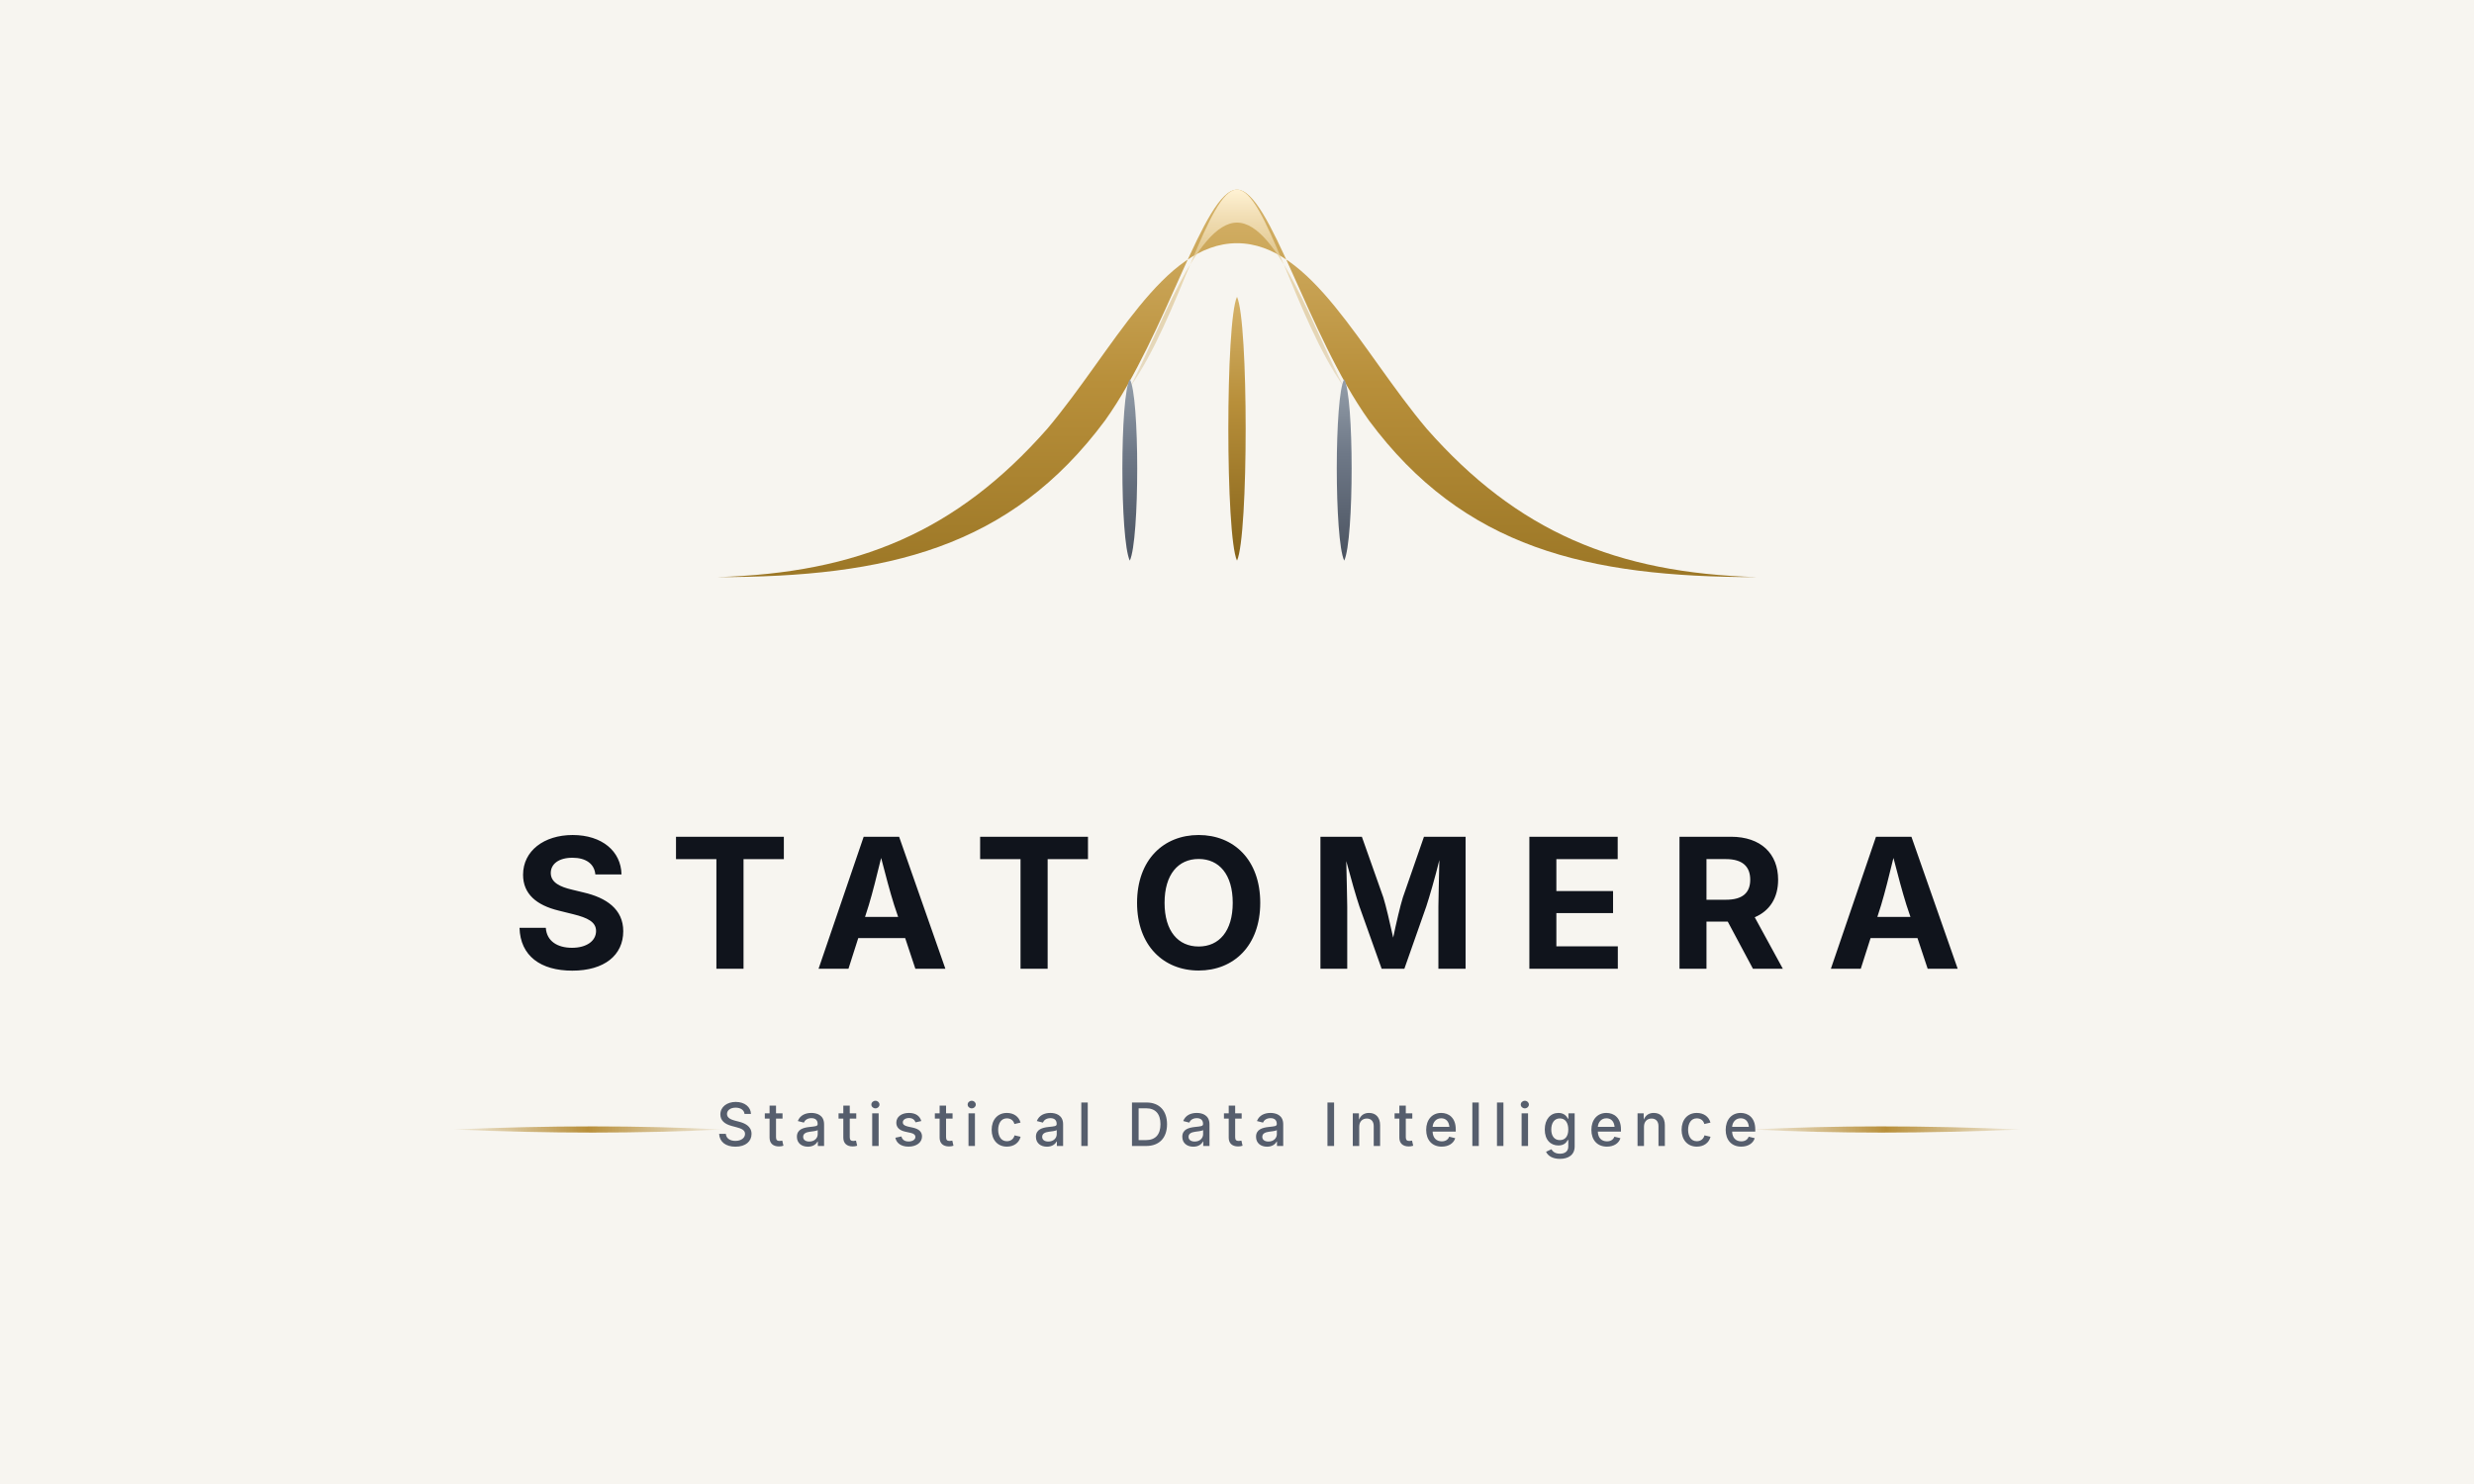
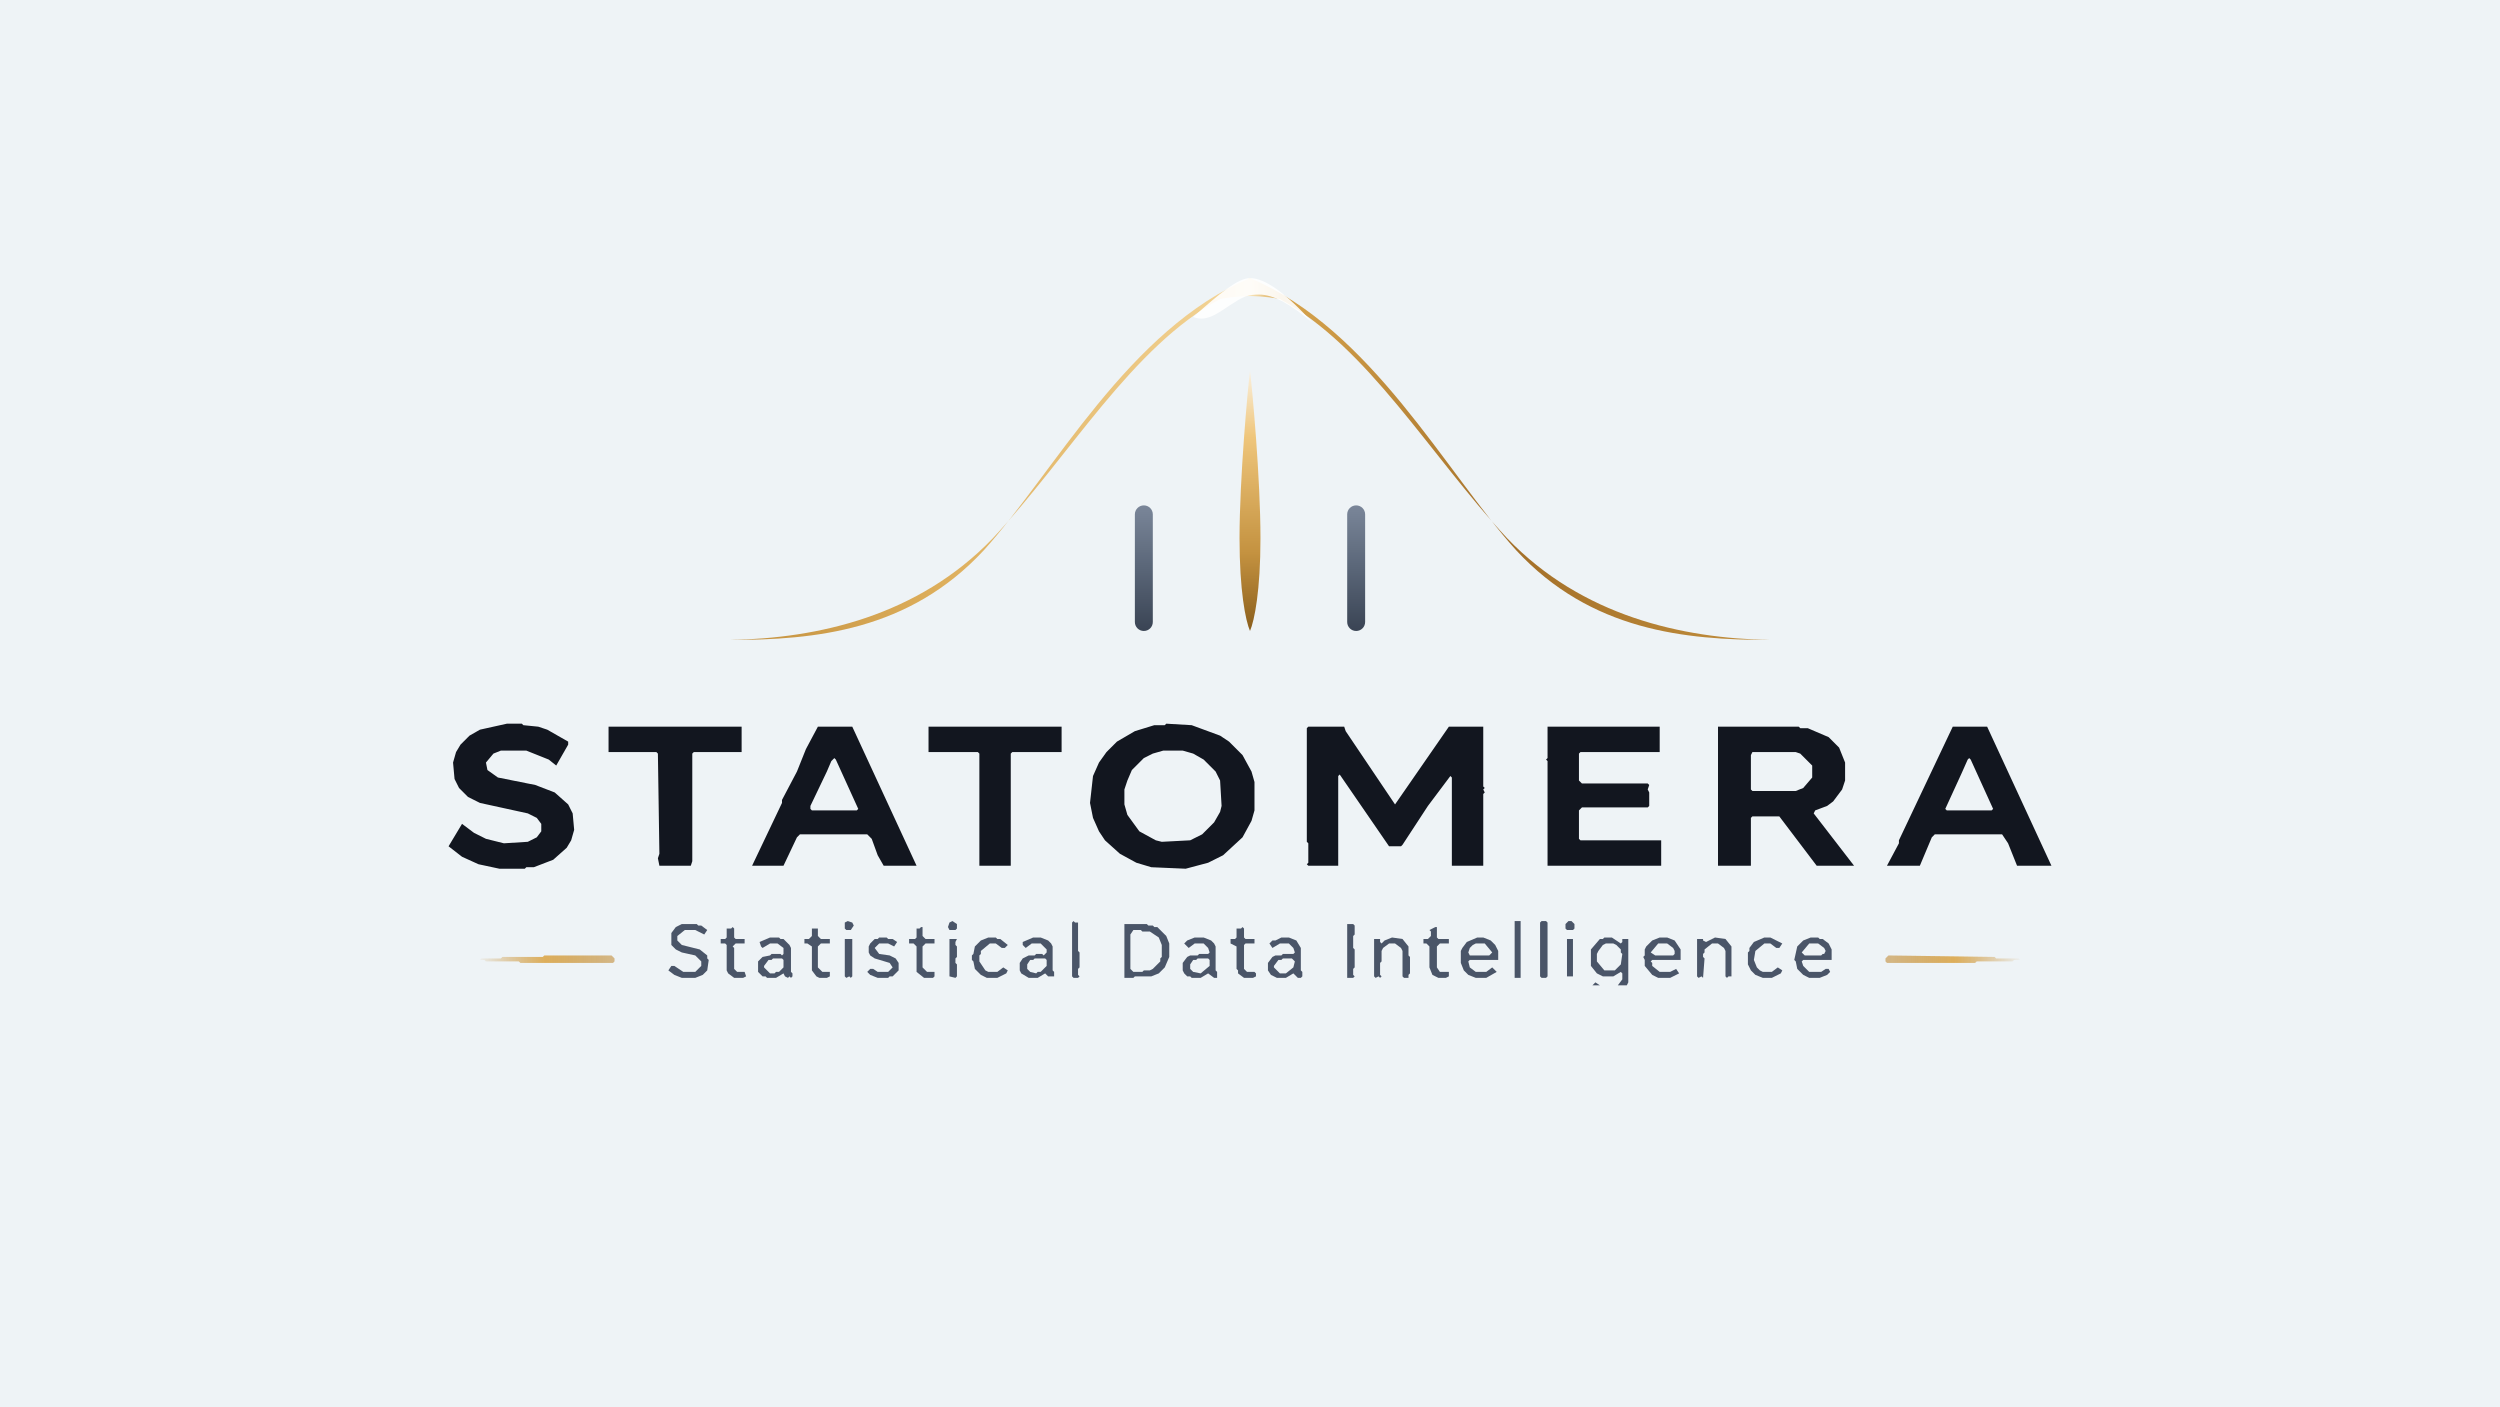
- <svg xmlns="http://www.w3.org/2000/svg" viewBox="0 0 600 360" role="img" aria-labelledby="title description">
-   <rect width="600" height="360" fill="#F7F5F0" />
+ <svg xmlns="http://www.w3.org/2000/svg" viewBox="0 0 1672 941" width="1672" height="941" role="img" aria-labelledby="title desc">
+   <rect width="1672" height="941" fill="#EEF3F6" />
  <defs>
-     <linearGradient id="goldRibbonLight" x1="0%" y1="100%" x2="0%" y2="0%">
-       <stop offset="0%" stop-color="#9C7726" />
-       <stop offset="50%" stop-color="#B88F3A" />
-       <stop offset="100%" stop-color="#D6B36A" />
+     <linearGradient id="archGoldLight" x1="0%" y1="100%" x2="100%" y2="100%">
+       <stop offset="0%" stop-color="#C28F3D" />
+       <stop offset="20%" stop-color="#DDAE5B" />
+       <stop offset="47%" stop-color="#F2D293" />
+       <stop offset="50%" stop-color="#F8E4BA" />
+       <stop offset="53%" stop-color="#D8A54E" />
+       <stop offset="75%" stop-color="#A36F28" />
+       <stop offset="100%" stop-color="#C28F3D" />
    </linearGradient>
-     <linearGradient id="crestHighlightLight" x1="0%" y1="0%" x2="0%" y2="100%">
-       <stop offset="0%" stop-color="#FFF2D4" />
-       <stop offset="100%" stop-color="#B88F3A" stop-opacity="0.2" />
+     <linearGradient id="centerPillarLight" x1="50%" y1="0%" x2="50%" y2="100%">
+       <stop offset="0%" stop-color="#FAF0DE" />
+       <stop offset="25%" stop-color="#EFC67C" />
+       <stop offset="70%" stop-color="#C49240" />
+       <stop offset="100%" stop-color="#8A5E1C" />
    </linearGradient>
-     <linearGradient id="centerPillarLight" x1="0%" y1="100%" x2="0%" y2="0%">
-       <stop offset="0%" stop-color="#85631A" />
-       <stop offset="60%" stop-color="#B88F3A" />
-       <stop offset="100%" stop-color="#D6B36A" />
+     <linearGradient id="silverPillarLight" x1="50%" y1="0%" x2="50%" y2="100%">
+       <stop offset="0%" stop-color="#7A8699" />
+       <stop offset="50%" stop-color="#5A6678" />
+       <stop offset="100%" stop-color="#3A4454" />
    </linearGradient>
-     <linearGradient id="silverPillarLight" x1="0%" y1="100%" x2="0%" y2="0%">
-       <stop offset="0%" stop-color="#4B5360" />
-       <stop offset="60%" stop-color="#6F7988" />
-       <stop offset="100%" stop-color="#949EA9" />
+     <linearGradient id="lineLeftLight" x1="0%" y1="0%" x2="100%" y2="0%">
+       <stop offset="0%" stop-color="#C28F3D" stop-opacity="0" />
+       <stop offset="50%" stop-color="#DDAE5B" />
+       <stop offset="100%" stop-color="#C28F3D" stop-opacity="0.6" />
    </linearGradient>
-     <linearGradient id="accentRuleLight" x1="0%" y1="0%" x2="100%" y2="0%">
-       <stop offset="0%" stop-color="#B88F3A" stop-opacity="0.1" />
-       <stop offset="50%" stop-color="#B88F3A" />
-       <stop offset="100%" stop-color="#B88F3A" stop-opacity="0.1" />
+     <linearGradient id="lineRightLight" x1="0%" y1="0%" x2="100%" y2="0%">
+       <stop offset="0%" stop-color="#C28F3D" stop-opacity="0.6" />
+       <stop offset="50%" stop-color="#DDAE5B" />
+       <stop offset="100%" stop-color="#C28F3D" stop-opacity="0" />
    </linearGradient>
  </defs>
-   <g transform="translate(150, 24)">
-     <path d="M 24 116              C 65 116, 95 109, 118 78              C 133 57, 142 22, 150 22              C 158 22, 167 57, 182 78              C 205 109, 235 116, 276 116              C 242 115, 218 105, 196 80              C 180 61, 168 35, 150 35              C 132 35, 120 61, 104 80              C 82 105, 58 115, 24 116 Z" fill="url(#goldRibbonLight)" />
-     <path d="M 124 70              C 136 53, 143 22, 150 22              C 157 22, 164 53, 176 70              C 169 57, 160 30, 150 30              C 140 30, 131 57, 124 70 Z" fill="url(#crestHighlightLight)" />
-     <path d="M 150 48              C 152.8 54, 152.8 106, 150 112              C 147.2 106, 147.2 54, 150 48 Z" fill="url(#centerPillarLight)" />
-     <path d="M 124 68              C 126.4 72, 126.4 107, 124 112              C 121.6 107, 121.6 72, 124 68 Z" fill="url(#silverPillarLight)" />
-     <path d="M 176 68              C 178.4 72, 178.4 107, 176 112              C 173.6 107, 173.6 72, 176 68 Z" fill="url(#silverPillarLight)" />
+   <g id="statomera-logo">
+     <path d="M 836 248              C 837.5 260, 843 320, 843 360              C 843 395, 839 415, 836 422              C 833 415, 829 395, 829 360              C 829 320, 834.5 260, 836 248 Z" fill="url(#centerPillarLight)" />
+     <rect x="759" y="338" width="12" height="84" rx="6" fill="url(#silverPillarLight)" />
+     <rect x="901" y="338" width="12" height="84" rx="6" fill="url(#silverPillarLight)" />
+     <path d="M 488 428              C 545 428, 608 422, 658 368              C 705 316, 755 220, 836 186              C 917 220, 967 316, 1014 368              C 1064 422, 1127 428, 1184 428              C 1125 427, 1058 412, 1008 360              C 956 304, 915 232, 856 200              C 846 198, 836 198, 836 198              C 836 198, 826 198, 816 200              C 757 232, 716 304, 664 360              C 614 412, 547 427, 488 428 Z" fill="url(#archGoldLight)" />
+     <path d="M 798 212              C 816 196, 828 186, 836 186              C 846 186, 860 196, 878 216              C 864 204, 852 197, 842 197              C 836 197, 832 198, 826 202              C 816 208, 808 216, 798 212 Z" fill="#FFFFFF" opacity="0.9" />
+     <path d="M 339 484 L 349 484 L 350 485 L 360 486 L 366 488 L 380 496 L 380 498 L 372 512 L 367 508 L 352 502 L 335 502 L 330 504 L 325 510 L 326 515 L 333 520 L 358 525 L 371 530 L 380 538 L 383 544 L 384 555 L 382 562 L 379 567 L 370 575 L 357 580 L 352 580 L 351 581 L 334 581 L 320 578 L 309 573 L 300 566 L 309 551 L 317 557 L 325 561 L 337 564 L 353 563 L 359 560 L 362 556 L 362 551 L 359 547 L 353 544 L 321 537 L 313 533 L 307 527 L 304 521 L 303 510 L 305 503 L 308 498 L 314 492 L 321 488 L 339 484 Z M 780 484 L 797 485 L 816 492 L 822 496 L 831 505 L 837 516 L 839 523 L 839 542 L 837 549 L 831 560 L 818 572 L 808 577 L 793 581 L 770 580 L 760 577 L 749 571 L 739 562 L 735 556 L 731 547 L 729 537 L 731 519 L 735 510 L 740 503 L 747 496 L 759 489 L 772 485 L 779 485 L 780 484 Z M 407 486 L 496 486 L 496 503 L 464 503 L 463 504 L 463 576 L 462 579 L 441 579 L 440 574 L 441 571 L 440 504 L 439 503 L 407 503 L 407 486 Z M 547 486 L 570 486 L 613 579 L 591 579 L 587 572 L 583 561 L 580 558 L 535 558 L 533 560 L 524 579 L 503 579 L 523 537 L 523 535 L 533 516 L 539 501 L 547 486 Z M 621 486 L 710 486 L 710 503 L 677 503 L 676 504 L 676 579 L 655 579 L 655 504 L 654 503 L 621 503 L 621 486 Z M 875 486 L 899 486 L 900 489 L 933 538 L 969 486 L 992 486 L 992 526 L 993 527 L 992 528 L 993 530 L 992 531 L 992 579 L 971 579 L 971 520 L 970 519 L 955 539 L 938 565 L 937 566 L 929 566 L 896 518 L 895 519 L 895 579 L 875 579 L 874 578 L 875 577 L 875 564 L 874 563 L 874 487 L 875 486 Z M 1035 486 L 1110 486 L 1110 503 L 1057 503 L 1056 504 L 1056 522 L 1058 524 L 1102 524 L 1103 525 L 1102 528 L 1103 530 L 1103 539 L 1102 540 L 1058 540 L 1056 542 L 1056 561 L 1057 562 L 1111 562 L 1111 579 L 1035 579 L 1035 509 L 1034 508 L 1035 507 L 1035 486 Z M 1149 486 L 1203 486 L 1204 487 L 1209 487 L 1223 493 L 1230 500 L 1234 510 L 1234 522 L 1232 528 L 1226 536 L 1222 539 L 1214 542 L 1213 544 L 1240 579 L 1215 579 L 1190 546 L 1172 546 L 1171 547 L 1171 579 L 1149 579 L 1149 486 Z M 1306 486 L 1329 486 L 1372 579 L 1349 579 L 1343 564 L 1339 558 L 1294 558 L 1292 560 L 1284 579 L 1262 579 L 1270 564 L 1270 562 L 1306 486 Z M 1171 505 L 1171 528 L 1172 529 L 1201 529 L 1206 527 L 1212 520 L 1212 512 L 1204 504 L 1201 503 L 1172 503 L 1171 505 Z M 553 516 L 542 539 L 542 541 L 543 542 L 573 542 L 574 541 L 559 508 L 558 507 L 556 509 L 553 516 Z M 1312 517 L 1301 541 L 1302 542 L 1332 542 L 1333 541 L 1318 508 L 1317 507 L 1316 508 L 1312 517 Z M 754 522 L 752 528 L 752 538 L 754 545 L 762 556 L 773 562 L 777 563 L 796 562 L 804 558 L 812 550 L 816 543 L 817 539 L 816 522 L 813 516 L 805 508 L 798 504 L 791 502 L 778 502 L 771 504 L 765 507 L 757 515 L 754 522 Z" fill="#12161F" fill-rule="evenodd" />
+     <path d="M 364 639 L 409 639 L 411 641 L 411 643 L 410 644 L 348 644 L 347 643 L 325 643 L 324 642 L 318 642 L 321 642 L 322 641 L 335 641 L 336 640 L 363 640 L 364 639 Z" fill="url(#lineLeftLight)" />
+     <path d="M 1263 639 L 1334 640 L 1335 641 L 1350 641 L 1351 642 L 1353 642 L 1347 642 L 1346 643 L 1322 643 L 1321 644 L 1262 644 L 1261 643 L 1261 641 L 1263 639 Z" fill="url(#lineRightLight)" />
+     <path d="M 567 616 L 570 617 L 571 619 L 569 622 L 566 622 L 565 621 L 565 617 L 567 616 Z M 637 616 L 640 618 L 640 621 L 639 622 L 635 622 L 634 620 L 635 617 L 637 616 Z M 718 616 L 719 617 L 721 617 L 721 636 L 722 637 L 722 647 L 721 648 L 721 652 L 722 653 L 721 654 L 718 654 L 717 653 L 717 617 L 718 616 Z M 1013 616 L 1017 616 L 1017 654 L 1013 654 L 1013 616 Z M 1031 616 L 1034 616 L 1035 617 L 1035 653 L 1034 654 L 1031 654 L 1030 653 L 1030 617 L 1031 616 Z M 1049 616 L 1051 616 L 1053 618 L 1053 621 L 1052 622 L 1048 622 L 1047 621 L 1047 618 L 1049 616 Z M 456 618 L 466 618 L 467 619 L 469 619 L 473 622 L 471 625 L 465 622 L 458 622 L 453 626 L 453 629 L 456 632 L 468 635 L 473 639 L 473 641 L 474 642 L 473 649 L 470 652 L 465 654 L 456 654 L 451 652 L 447 649 L 449 646 L 451 646 L 457 650 L 465 650 L 469 646 L 469 643 L 465 639 L 456 637 L 452 635 L 449 632 L 449 624 L 452 620 L 456 618 Z M 752 618 L 767 618 L 768 619 L 771 619 L 772 620 L 774 620 L 780 626 L 782 631 L 782 640 L 779 647 L 775 651 L 770 653 L 759 653 L 758 654 L 752 654 L 752 618 Z M 901 618 L 905 618 L 906 619 L 906 625 L 905 626 L 905 634 L 906 635 L 906 647 L 905 648 L 905 652 L 906 653 L 905 654 L 901 654 L 901 618 Z M 490 620 L 491 621 L 491 627 L 492 628 L 498 628 L 498 631 L 492 631 L 490 633 L 491 634 L 491 648 L 493 650 L 498 650 L 499 653 L 497 654 L 491 654 L 487 651 L 486 649 L 486 632 L 485 631 L 482 631 L 482 628 L 485 628 L 486 627 L 486 621 L 489 621 L 490 620 Z M 616 620 L 617 620 L 617 626 L 619 628 L 625 628 L 625 631 L 619 631 L 617 633 L 617 647 L 620 650 L 625 650 L 625 653 L 624 654 L 618 654 L 613 650 L 613 633 L 611 631 L 608 631 L 608 628 L 612 628 L 613 627 L 613 621 L 615 621 L 616 620 Z M 831 620 L 832 621 L 832 627 L 833 628 L 839 628 L 839 631 L 833 631 L 832 632 L 832 648 L 834 650 L 839 650 L 840 651 L 840 653 L 838 654 L 832 654 L 828 651 L 828 649 L 827 648 L 827 633 L 823 631 L 823 628 L 826 628 L 827 627 L 827 621 L 830 621 L 831 620 Z M 960 620 L 961 620 L 961 627 L 962 628 L 969 628 L 969 631 L 963 631 L 961 633 L 961 647 L 963 650 L 969 650 L 969 653 L 967 654 L 962 654 L 958 652 L 956 647 L 956 633 L 954 631 L 952 631 L 952 628 L 955 628 L 957 626 L 957 623 L 956 622 L 960 620 Z M 543 621 L 547 621 L 547 626 L 549 628 L 555 628 L 555 631 L 549 631 L 547 633 L 547 647 L 550 650 L 555 650 L 555 653 L 553 654 L 548 654 L 546 653 L 543 649 L 543 633 L 540 631 L 538 631 L 538 628 L 541 628 L 543 626 L 543 621 Z M 756 625 L 756 648 L 758 650 L 764 650 L 765 649 L 769 649 L 771 648 L 776 643 L 776 641 L 777 640 L 777 632 L 775 627 L 769 623 L 764 623 L 763 622 L 758 622 L 756 625 Z M 515 627 L 521 627 L 522 628 L 524 628 L 528 632 L 529 634 L 529 650 L 530 651 L 530 653 L 529 654 L 528 653 L 527 654 L 525 653 L 524 651 L 519 654 L 513 654 L 512 653 L 510 653 L 507 650 L 507 643 L 510 640 L 515 639 L 516 638 L 522 638 L 523 639 L 524 638 L 524 634 L 520 631 L 515 631 L 510 634 L 509 633 L 508 630 L 515 627 Z M 588 627 L 593 627 L 594 628 L 597 628 L 600 630 L 598 633 L 594 631 L 588 631 L 585 634 L 588 638 L 595 639 L 599 641 L 601 644 L 601 649 L 597 653 L 595 653 L 594 654 L 587 654 L 582 652 L 580 650 L 582 648 L 584 648 L 587 650 L 594 650 L 597 647 L 595 644 L 585 641 L 582 639 L 581 637 L 581 633 L 582 631 L 585 628 L 587 628 L 588 627 Z M 661 627 L 666 627 L 667 628 L 669 628 L 674 632 L 672 634 L 670 634 L 666 631 L 662 631 L 656 636 L 656 638 L 655 639 L 655 643 L 659 649 L 661 650 L 667 650 L 671 647 L 674 649 L 673 651 L 667 654 L 660 654 L 656 652 L 652 648 L 651 643 L 650 642 L 650 639 L 651 638 L 652 633 L 656 629 L 661 627 Z M 691 627 L 696 627 L 701 629 L 703 631 L 704 633 L 704 649 L 705 650 L 705 653 L 701 653 L 699 651 L 694 654 L 688 654 L 683 651 L 682 649 L 682 644 L 684 641 L 688 639 L 692 639 L 693 638 L 697 638 L 698 639 L 700 637 L 700 635 L 696 631 L 690 631 L 686 634 L 684 632 L 684 630 L 691 627 Z M 799 627 L 805 627 L 810 629 L 812 631 L 813 633 L 813 649 L 814 650 L 814 654 L 812 654 L 808 651 L 803 654 L 797 654 L 796 653 L 794 653 L 792 651 L 791 649 L 791 644 L 794 640 L 796 639 L 801 639 L 802 638 L 808 638 L 809 637 L 808 634 L 805 631 L 799 631 L 795 634 L 792 631 L 794 629 L 799 627 Z M 857 627 L 862 627 L 867 629 L 870 634 L 870 649 L 871 650 L 871 653 L 870 654 L 868 654 L 865 651 L 860 654 L 854 654 L 850 652 L 848 649 L 848 644 L 851 640 L 853 639 L 857 639 L 858 638 L 865 638 L 866 637 L 865 634 L 862 631 L 856 631 L 851 634 L 849 631 L 851 629 L 853 629 L 857 627 Z M 931 627 L 938 628 L 942 633 L 942 639 L 943 640 L 943 651 L 942 652 L 942 654 L 939 654 L 938 653 L 938 636 L 937 634 L 933 631 L 929 631 L 925 634 L 924 636 L 924 643 L 923 644 L 923 652 L 924 653 L 923 654 L 922 653 L 920 654 L 919 653 L 919 628 L 923 628 L 923 630 L 924 631 L 926 629 L 931 627 Z M 988 627 L 992 627 L 997 629 L 1000 632 L 1002 636 L 1002 642 L 983 642 L 982 643 L 983 647 L 987 650 L 994 650 L 998 647 L 1001 650 L 994 654 L 987 654 L 982 652 L 979 649 L 977 644 L 977 636 L 978 634 L 981 630 L 988 627 Z M 1073 627 L 1078 627 L 1084 631 L 1085 630 L 1085 628 L 1089 628 L 1089 657 L 1088 659 L 1082 659 L 1085 655 L 1085 651 L 1084 650 L 1079 653 L 1072 653 L 1068 651 L 1064 646 L 1064 635 L 1070 628 L 1072 628 L 1073 627 Z M 1110 627 L 1115 627 L 1120 629 L 1124 635 L 1124 642 L 1105 642 L 1104 643 L 1105 644 L 1105 646 L 1110 650 L 1117 650 L 1121 648 L 1123 651 L 1117 654 L 1109 654 L 1105 652 L 1100 646 L 1100 642 L 1099 640 L 1100 639 L 1100 635 L 1101 633 L 1105 629 L 1110 627 Z M 1147 627 L 1154 628 L 1158 633 L 1158 653 L 1156 653 L 1155 654 L 1154 653 L 1154 636 L 1153 634 L 1149 631 L 1145 631 L 1140 635 L 1140 637 L 1139 638 L 1139 640 L 1140 641 L 1139 654 L 1138 653 L 1136 654 L 1135 653 L 1135 628 L 1139 628 L 1139 629 L 1141 630 L 1147 627 Z M 1180 627 L 1184 627 L 1192 631 L 1190 634 L 1188 634 L 1184 631 L 1180 631 L 1174 636 L 1173 642 L 1175 647 L 1177 649 L 1179 650 L 1185 650 L 1189 647 L 1192 649 L 1191 651 L 1185 654 L 1179 654 L 1174 652 L 1171 649 L 1169 645 L 1169 637 L 1170 636 L 1170 634 L 1173 630 L 1180 627 Z M 1211 627 L 1216 627 L 1217 628 L 1219 628 L 1223 631 L 1225 635 L 1225 642 L 1206 642 L 1205 643 L 1206 646 L 1210 650 L 1218 650 L 1221 648 L 1223 648 L 1224 650 L 1222 652 L 1217 654 L 1210 654 L 1206 652 L 1202 648 L 1201 643 L 1200 642 L 1202 633 L 1206 629 L 1211 627 Z M 565 628 L 570 628 L 570 653 L 569 654 L 568 653 L 566 654 L 565 653 L 565 628 Z M 635 628 L 640 628 L 639 630 L 639 632 L 640 633 L 640 640 L 639 641 L 639 644 L 640 645 L 640 653 L 639 654 L 635 653 L 635 628 Z M 1048 628 L 1052 628 L 1052 653 L 1048 653 L 1048 628 Z M 1069 636 L 1068 638 L 1068 643 L 1073 649 L 1080 649 L 1084 645 L 1085 638 L 1084 637 L 1084 635 L 1081 632 L 1079 631 L 1074 631 L 1072 632 L 1069 636 Z M 982 637 L 983 639 L 996 639 L 998 637 L 993 631 L 987 631 L 985 632 L 983 634 L 982 637 Z M 1219 638 L 1220 638 L 1221 636 L 1220 634 L 1216 631 L 1210 631 L 1205 637 L 1207 639 L 1218 639 L 1219 638 Z M 1107 639 L 1119 639 L 1120 638 L 1120 636 L 1119 634 L 1115 631 L 1109 631 L 1104 637 L 1107 639 Z M 687 645 L 687 648 L 689 650 L 693 651 L 694 650 L 696 650 L 700 646 L 700 642 L 699 641 L 692 641 L 691 642 L 689 642 L 687 645 Z M 796 645 L 796 648 L 798 650 L 803 651 L 809 646 L 809 642 L 808 641 L 801 641 L 800 642 L 798 642 L 796 645 Z M 511 646 L 511 647 L 515 651 L 518 651 L 519 650 L 521 650 L 524 647 L 524 642 L 523 641 L 517 641 L 516 642 L 514 642 L 511 646 Z M 852 646 L 852 647 L 856 651 L 860 651 L 865 647 L 866 643 L 864 641 L 858 641 L 857 642 L 855 642 L 852 646 Z M 1067 657 L 1070 659 L 1065 659 L 1067 657 Z" fill="#4A5568" fill-rule="evenodd" />
  </g>
-   <text x="300" y="235" fill="#10141C" font-family="Inter, system-ui, -apple-system, 'Segoe UI', Roboto, sans-serif" font-size="44" font-weight="700" letter-spacing="0.22em" text-anchor="middle">STATOMERA</text>
-   <path d="M 110 274 Q 145 272.5 175 274 Q 145 275.5 110 274 Z" fill="url(#accentRuleLight)" />
-   <text x="300" y="278" fill="#565E6D" font-family="Inter, system-ui, -apple-system, 'Segoe UI', Roboto, sans-serif" font-size="14.5" font-weight="450" letter-spacing="0.16em" text-anchor="middle">Statistical Data Intelligence</text>
-   <path d="M 425 274 Q 455 272.5 490 274 Q 455 275.5 425 274 Z" fill="url(#accentRuleLight)" />
</svg>
